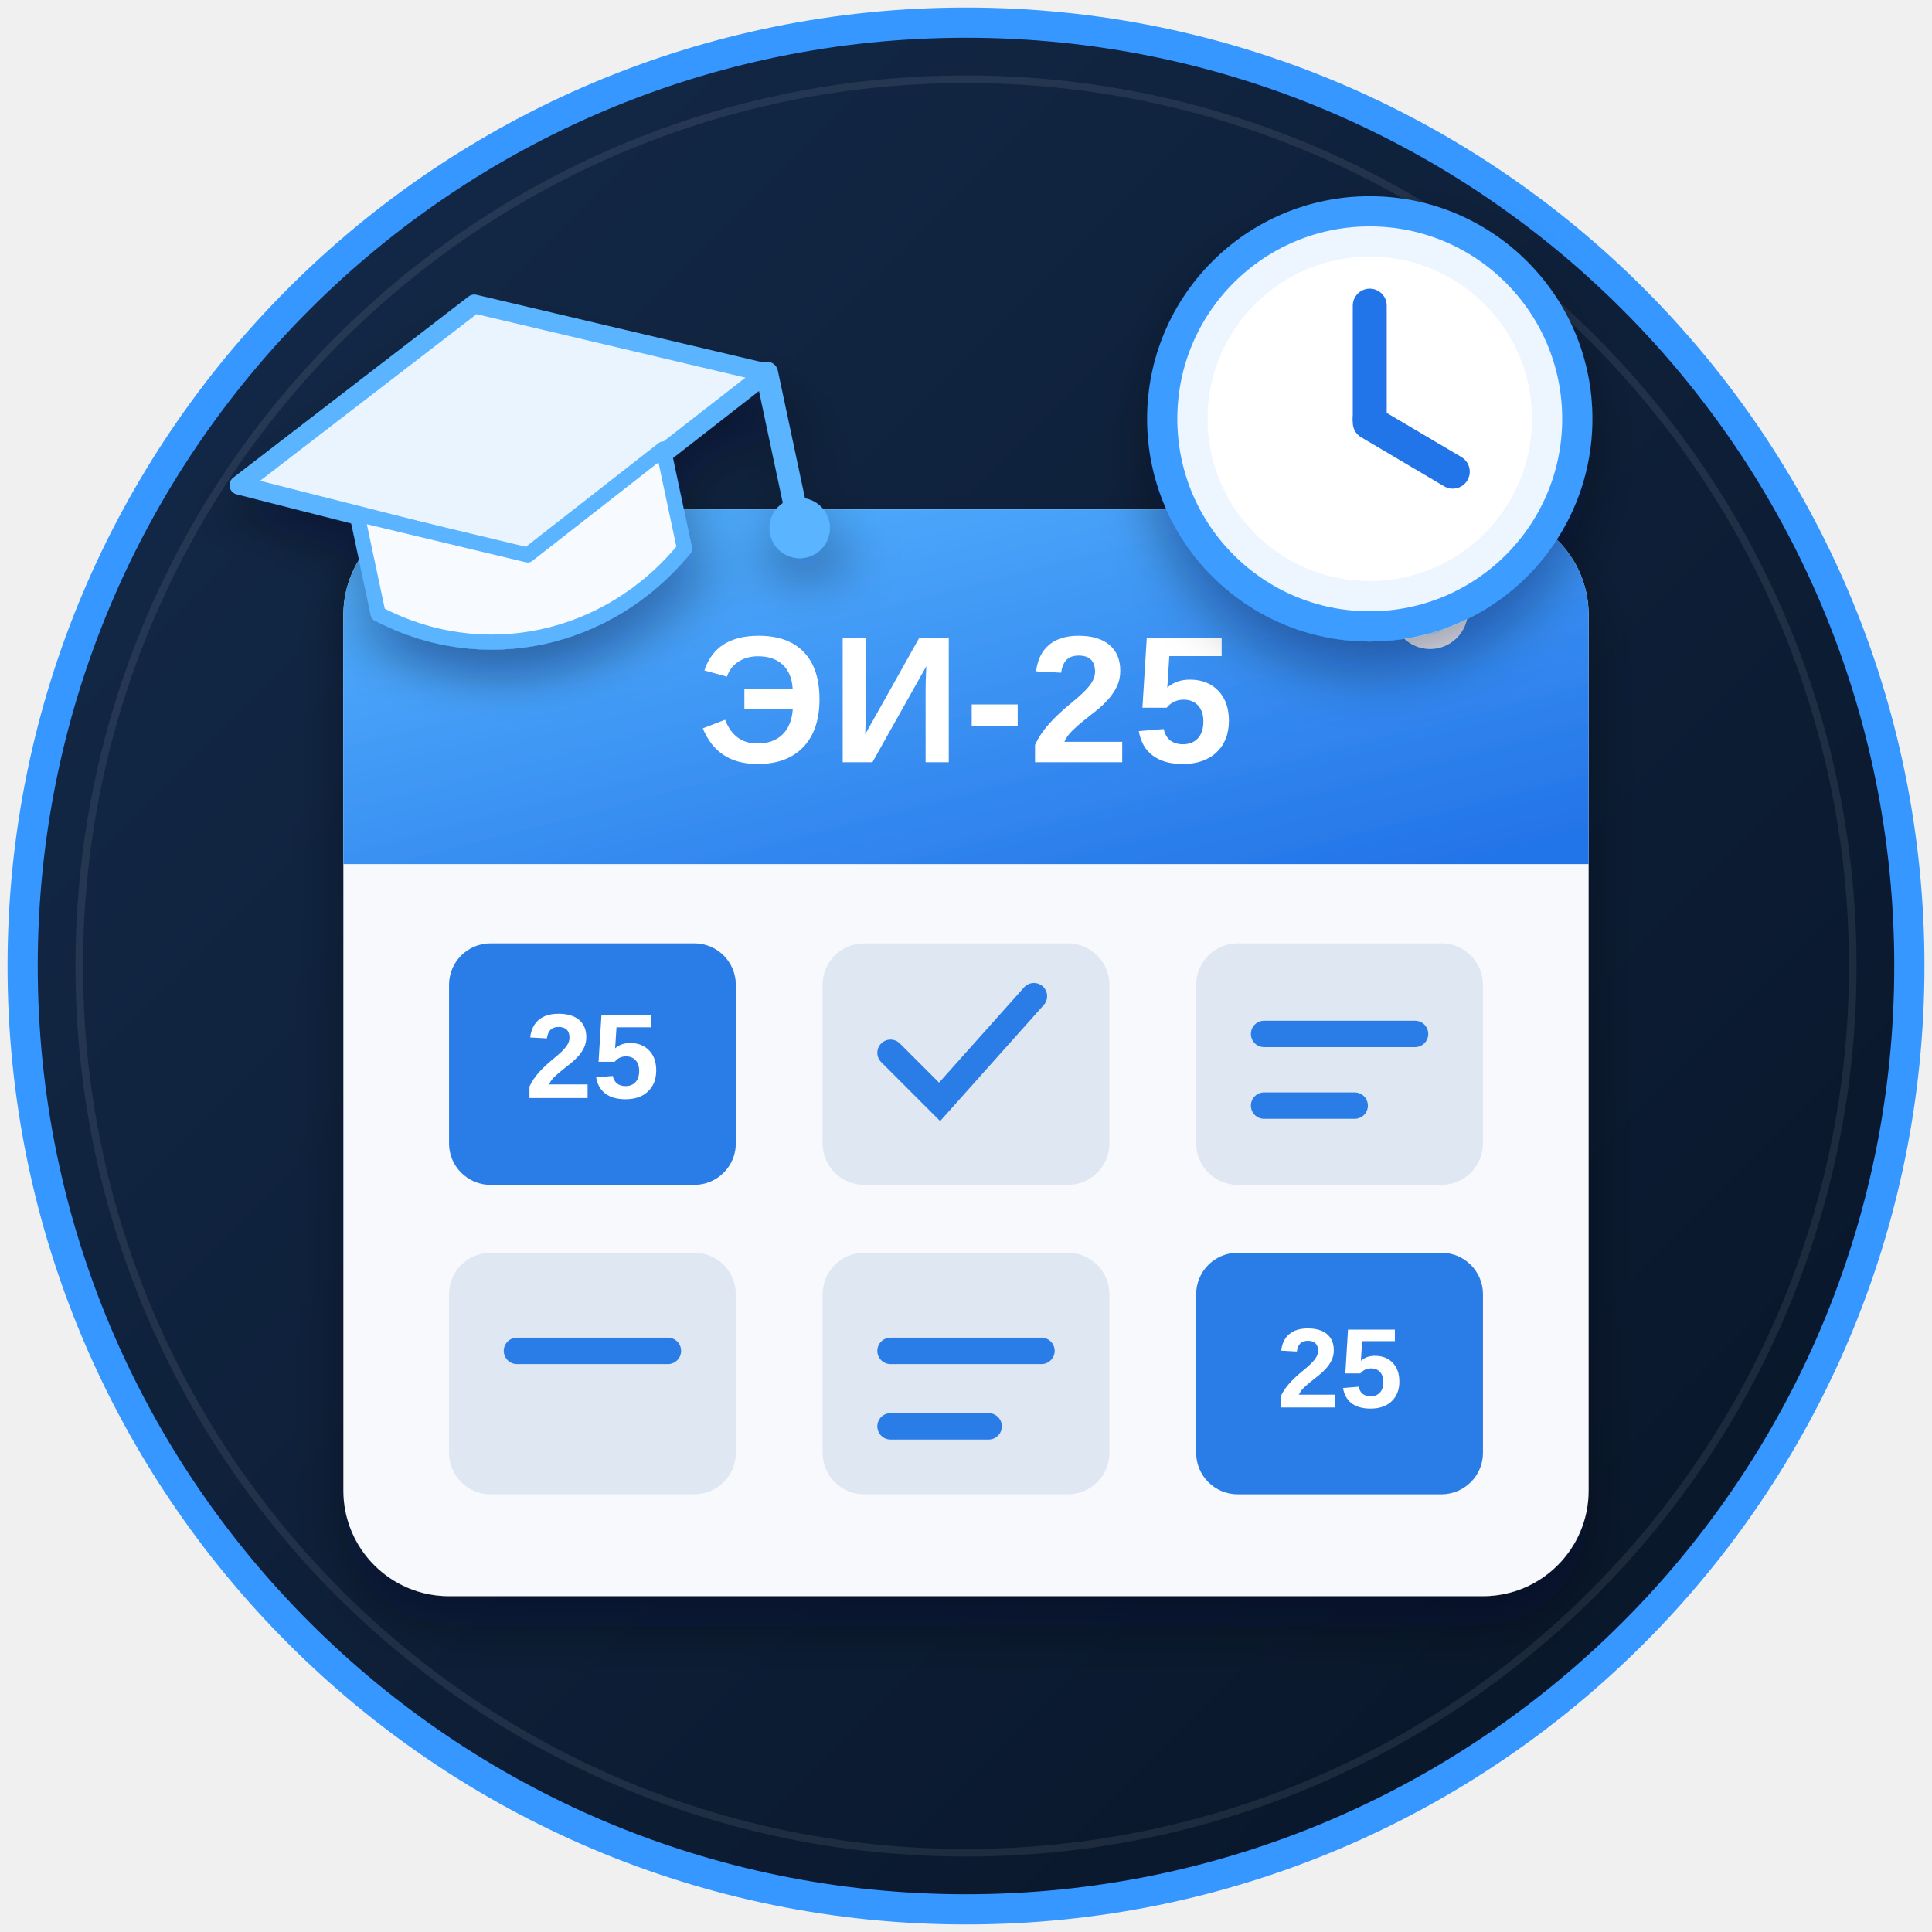
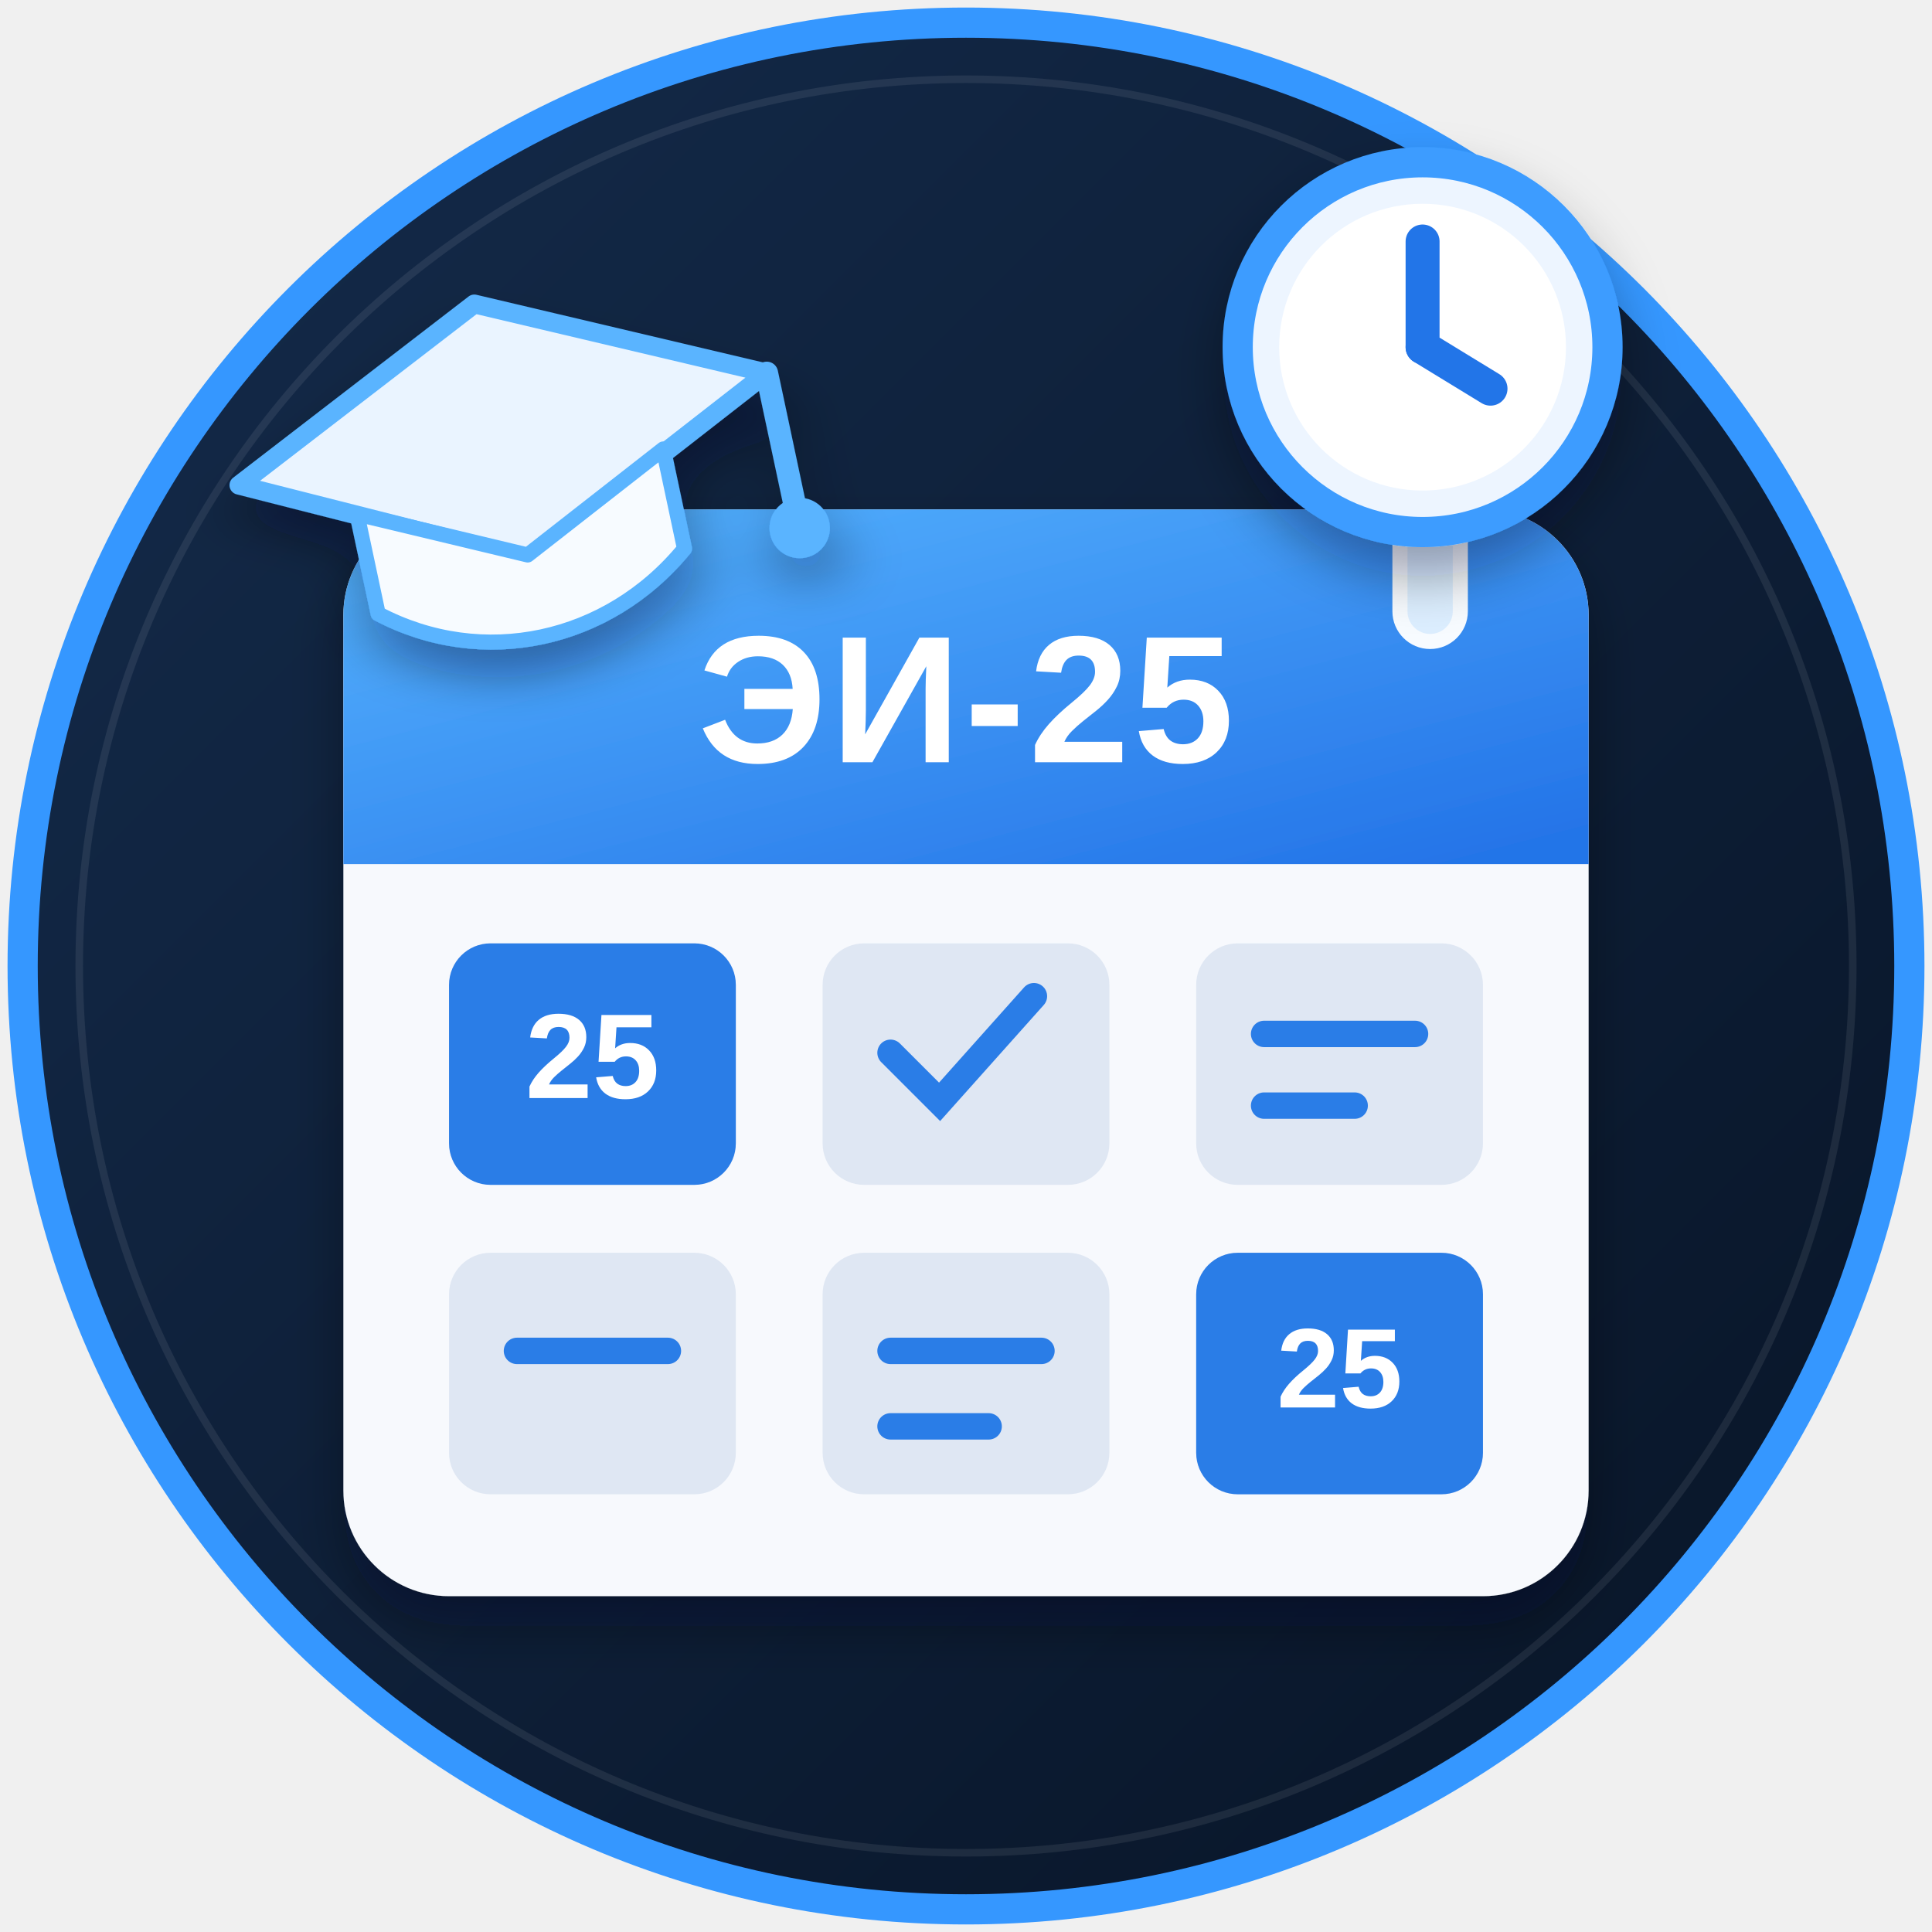
<svg xmlns="http://www.w3.org/2000/svg" viewBox="0 0 512 512">
  <defs>
    <linearGradient id="bg" x1="0" y1="0" x2="1" y2="1">
      <stop offset="0" stop-color="#142b4b" />
      <stop offset="1" stop-color="#081426" />
    </linearGradient>
    <linearGradient id="blue" x1="0" y1="0" x2="0.9" y2="1">
      <stop offset="0" stop-color="#56b4ff" />
      <stop offset="1" stop-color="#2474e8" />
    </linearGradient>
    <filter id="shadow" x="-30%" y="-30%" width="160%" height="160%">
      <feDropShadow dx="0" dy="8" stdDeviation="7" flood-color="#020817" flood-opacity=".35" />
    </filter>
  </defs>
  <circle cx="256" cy="256" r="250" fill="url(#bg)" stroke="#3597ff" stroke-width="8" />
  <circle cx="256" cy="256" r="235" fill="none" stroke="#ffffff" stroke-opacity=".08" stroke-width="2" />
  <g filter="url(#shadow)">
    <rect x="91" y="135" width="330" height="288" rx="28" fill="#f7f9fd" />
    <path d="M91 163a28 28 0 0 1 28-28h274a28 28 0 0 1 28 28v66H91z" fill="url(#blue)" />
    <rect x="125" y="119" width="16" height="51" rx="8" fill="#dceeff" stroke="#f7fbff" stroke-width="4" />
    <rect x="371" y="119" width="16" height="51" rx="8" fill="#dceeff" stroke="#f7fbff" stroke-width="4" />
    <text x="256" y="202" text-anchor="middle" font-family="Arial, Helvetica, sans-serif" font-size="48" font-weight="800" fill="#fff" letter-spacing="1">ЭИ-25</text>
    <g fill="#dfe7f3">
      <rect x="119" y="250" width="76" height="64" rx="11" />
      <rect x="218" y="250" width="76" height="64" rx="11" />
      <rect x="317" y="250" width="76" height="64" rx="11" />
      <rect x="119" y="332" width="76" height="64" rx="11" />
      <rect x="218" y="332" width="76" height="64" rx="11" />
      <rect x="317" y="332" width="76" height="64" rx="11" />
    </g>
    <g fill="#2c7de7">
      <rect x="119" y="250" width="76" height="64" rx="11" />
      <rect x="317" y="332" width="76" height="64" rx="11" />
    </g>
    <g fill="#fff" font-family="Arial, Helvetica, sans-serif" font-weight="700" text-anchor="middle">
      <text x="157" y="291" font-size="32">25</text>
      <text x="355" y="373" font-size="30">25</text>
    </g>
    <g stroke="#2c7de7" stroke-width="7" stroke-linecap="round" fill="none">
      <path d="M236 279l13 13 25-28" />
      <path d="M137 358h40" />
      <path d="M236 358h40" />
      <path d="M236 378h26" />
      <path d="M335 274h40" />
      <path d="M335 293h24" />
    </g>
  </g>
  <g filter="url(#shadow)">
-     <circle cx="363" cy="111" r="55" fill="#edf5ff" stroke="#3c9cff" stroke-width="8" />
-     <circle cx="363" cy="111" r="43" fill="#fff" />
-     <path d="M363 81v31l22 13" fill="none" stroke="#2474e8" stroke-width="9" stroke-linecap="round" stroke-linejoin="round" />
-     <circle cx="363" cy="111" r="4.5" fill="#2474e8" />
+     <circle cx="377" cy="92" r="49" fill="#edf5ff" stroke="#3c9cff" stroke-width="8" />
+     <circle cx="377" cy="92" r="38" fill="#fff" />
+     <path d="M377 64v28l18 11" fill="none" stroke="#2474e8" stroke-width="9" stroke-linecap="round" stroke-linejoin="round" />
+     <circle cx="377" cy="92" r="4.5" fill="#2474e8" />
  </g>
  <g filter="url(#shadow)" transform="translate(54 68) rotate(-12 78 47)">
    <path d="M8 46L79 12l72 34-72 35z" fill="#eaf4ff" stroke="#5ab4ff" stroke-width="5" stroke-linejoin="round" />
    <path d="M37 60v27c24 20 58 20 83 0V60L79 80z" fill="#f7fbff" stroke="#5ab4ff" stroke-width="4" stroke-linejoin="round" />
    <path d="M151 46v37" stroke="#5ab4ff" stroke-width="6" stroke-linecap="round" />
    <circle cx="151" cy="88" r="8" fill="#5ab4ff" />
  </g>
</svg>
